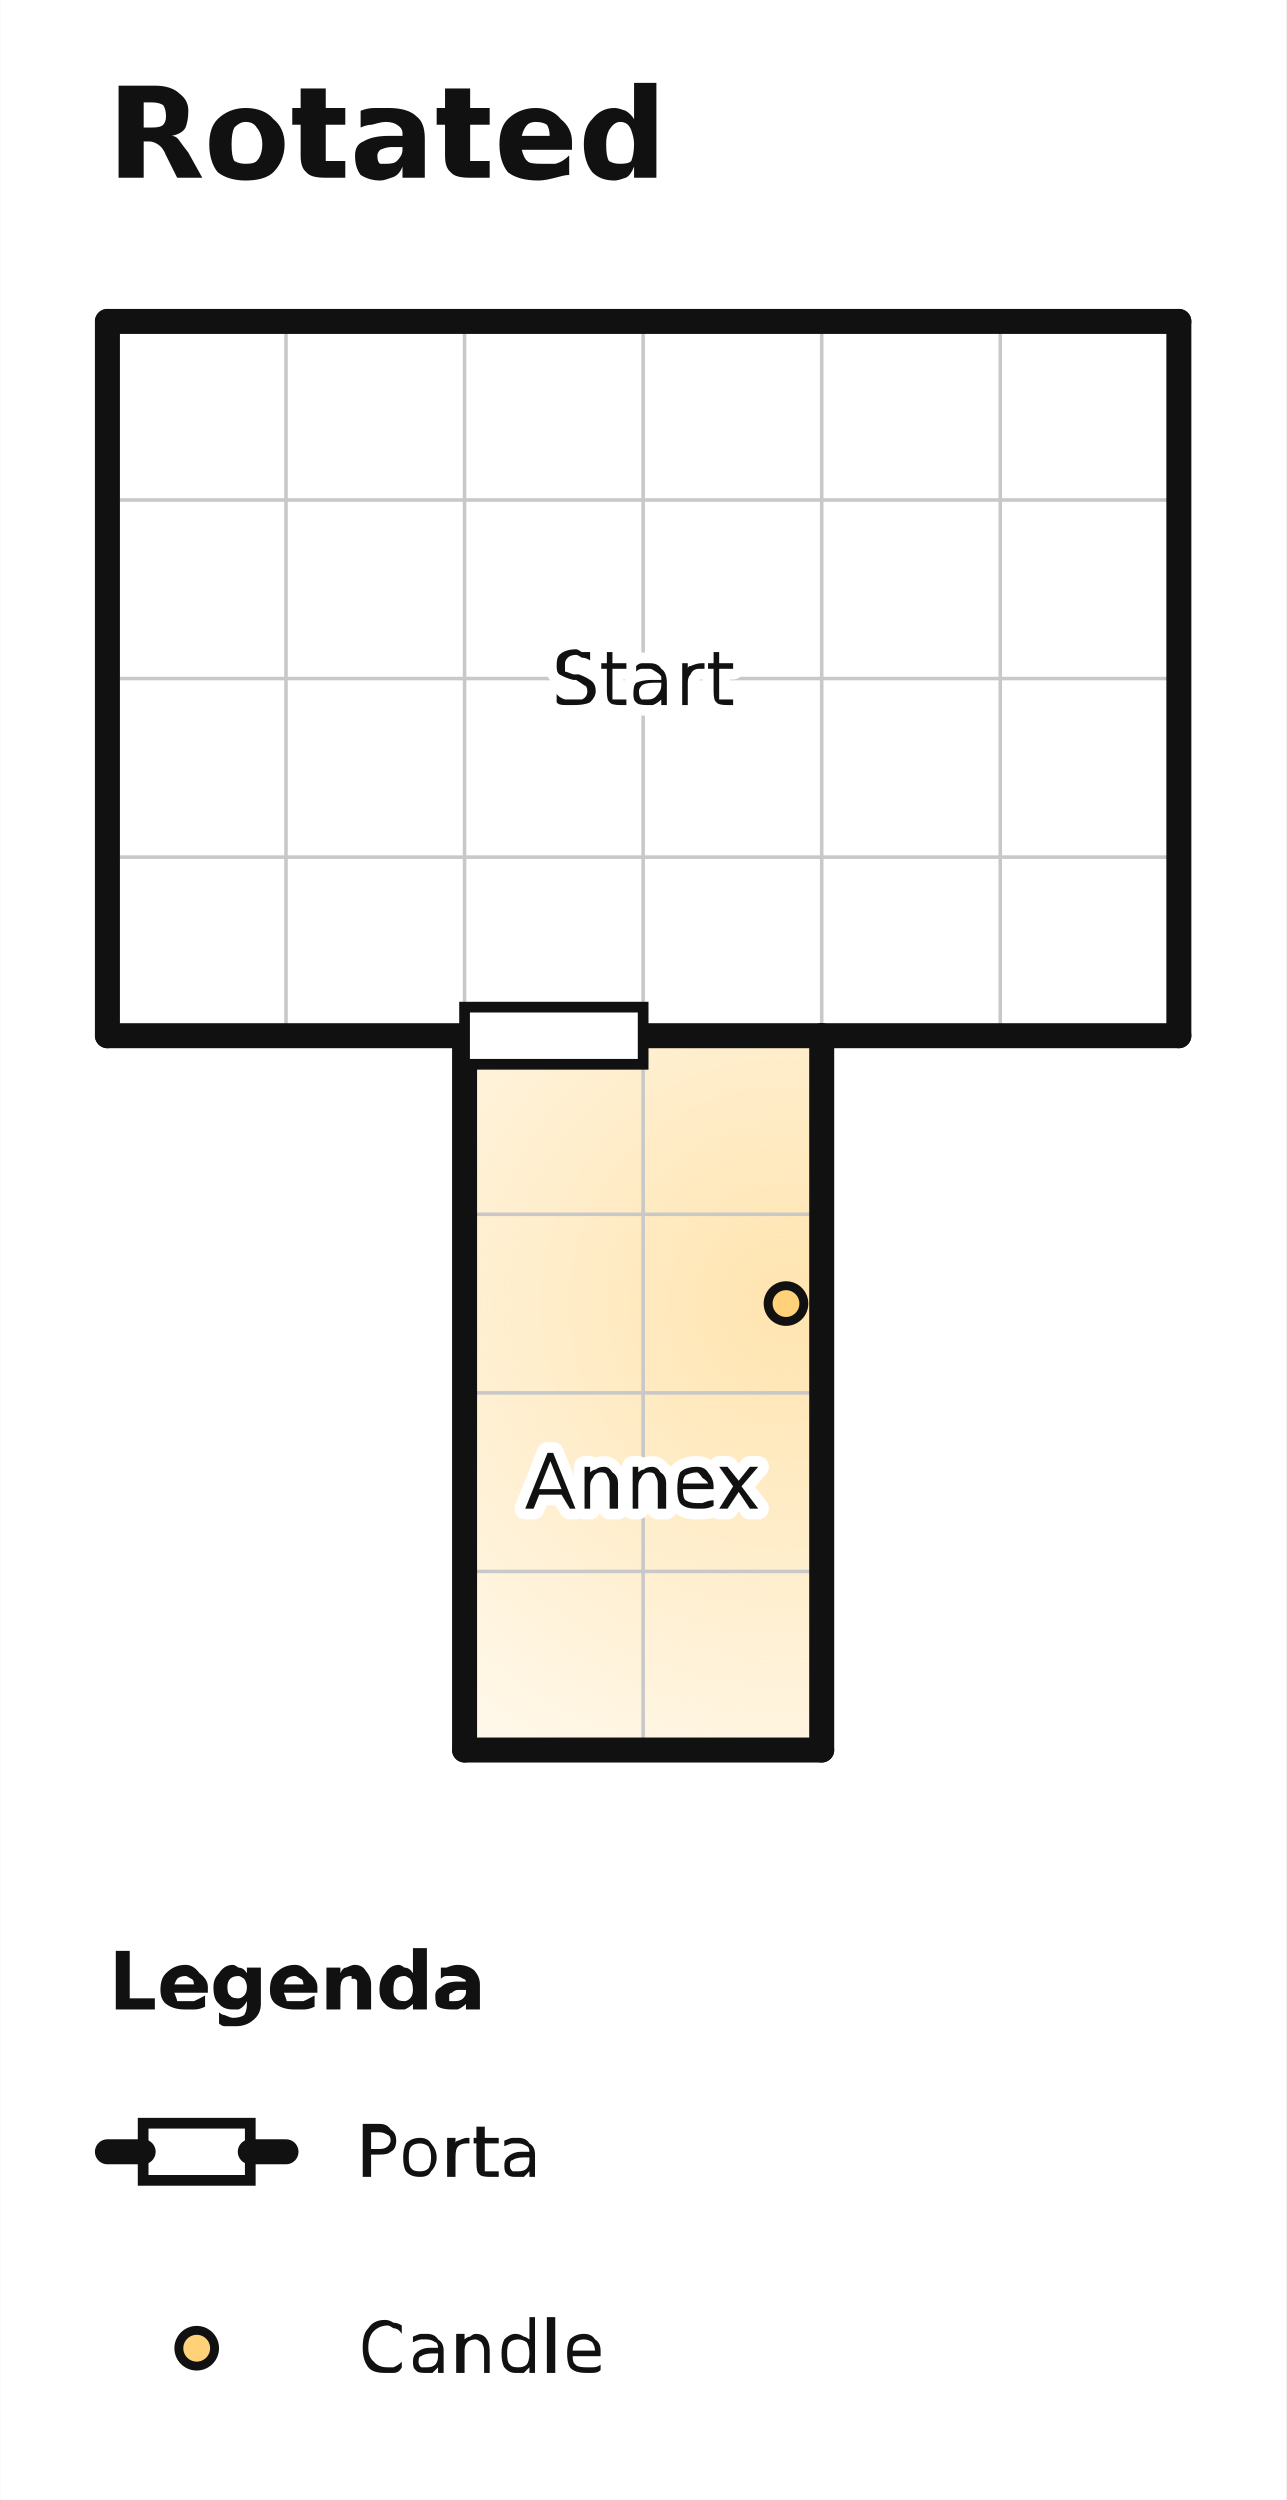
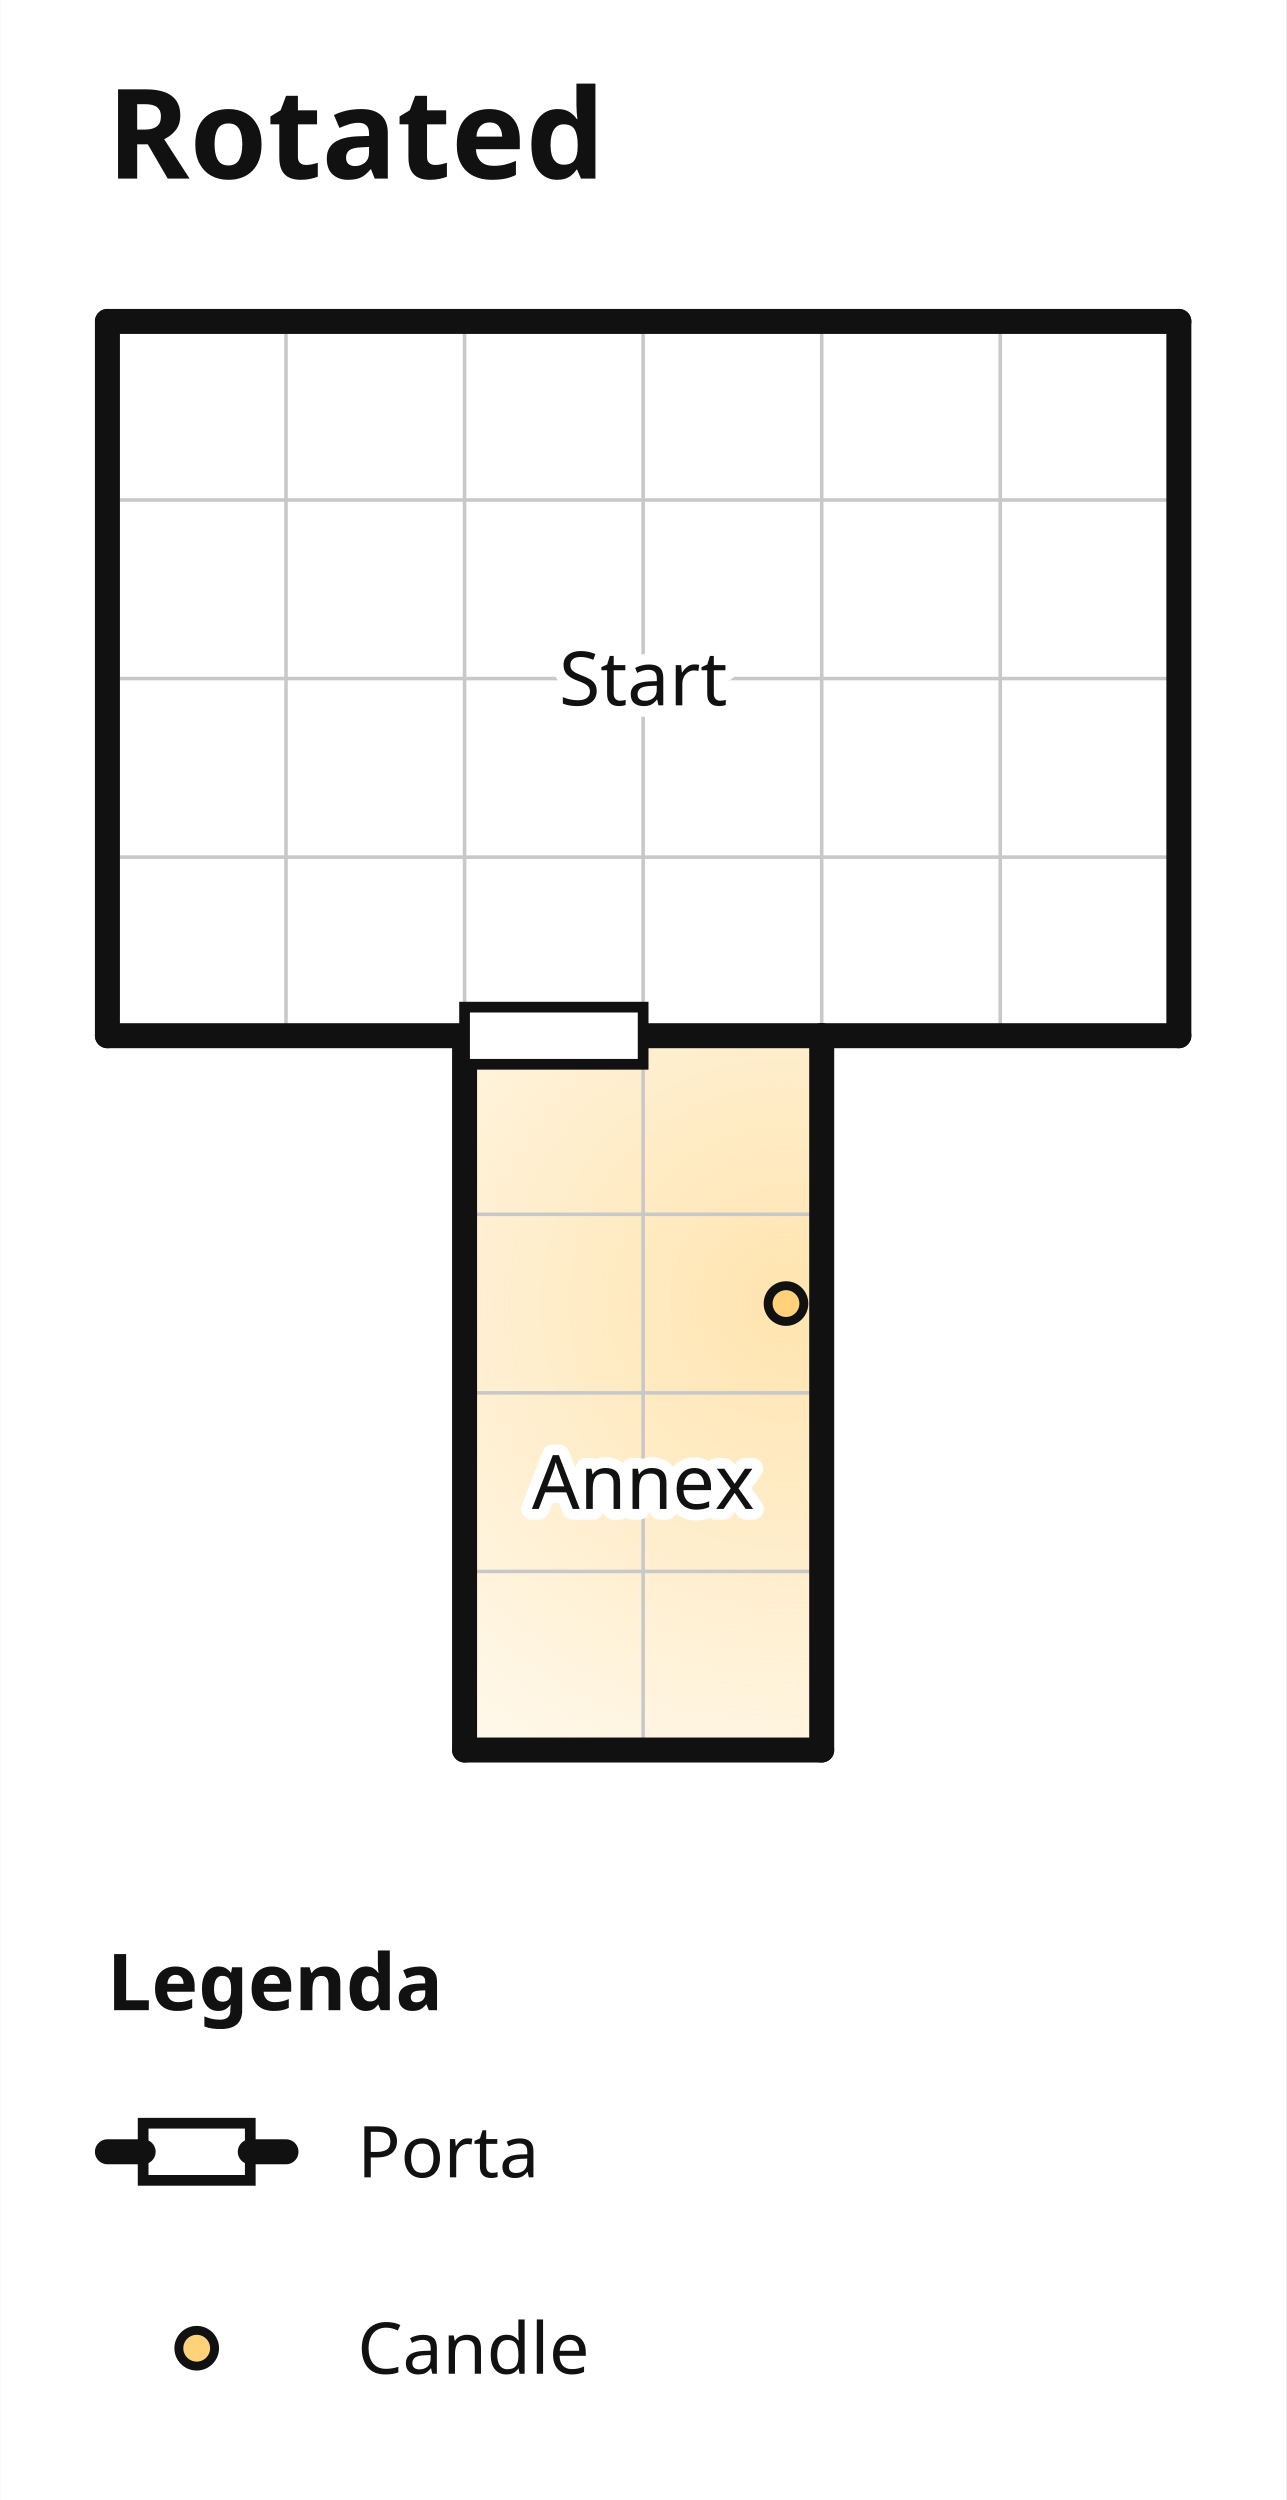
<svg xmlns="http://www.w3.org/2000/svg" viewBox="-0.6 -1.8 7.2 14" width="461" height="896">
  <defs>
    <clipPath id="c1">
      <path d="M4 4L4 8L2 8L2 4Z" />
    </clipPath>
    <radialGradient id="g2" gradientUnits="userSpaceOnUse" cx="3.8" cy="5.5" r="4">
      <stop offset="0" stop-color="#ffd27a" stop-opacity="0.6" />
      <stop offset="1" stop-color="#ffd27a" stop-opacity="0" />
    </radialGradient>
    <clipPath id="c3">
      <path d="M0 0L6 0L6 4L0 4Z" />
    </clipPath>
    <clipPath id="c4">
      <path d="M4 4L4 8L2 8L2 4Z" />
    </clipPath>
+     <path id="r52" d="M502 191Q502 96 433 43Q364 -10 247 -10Q187 -10 136 -1Q85 8 51 24L51 110Q87 94 140.5 81Q194 68 251 68Q331 68 371.5 99Q412 130 412 183Q412 218 397 242Q382 266 345.5 286.5Q309 307 244 330Q153 363 106.5 411Q60 459 60 542Q60 599 89 639.5Q118 680 169.5 702Q221 724 288 724Q347 724 396 713Q445 702 485 684L457 607Q420 623 376.5 634Q333 645 286 645Q219 645 185 616.5Q151 588 151 541Q151 505 166 481Q181 457 215 438Q249 419 307 397Q370 374 413.5 347.5Q457 321 479.5 284Q502 247 502 191Z" />
+     <path id="r85" d="M264 62Q284 62 305 65.5Q326 69 339 73L339 6Q325 -1 299 -5.5Q273 -10 249 -10Q207 -10 171.5 4.5Q136 19 114 55Q92 91 92 156L92 468L16 468L16 510L93 545L128 659L180 659L180 536L335 536L335 468L180 468L180 158Q180 109 203.5 85.5Q227 62 264 62Z" />
+     <path id="r66" d="M288 545Q386 545 433 502Q480 459 480 365L480 0L416 0L399 76L395 76Q360 32 321.5 11Q283 -10 215 -10Q142 -10 94 28.5Q46 67 46 149Q46 229 109 272.5Q172 316 303 320L394 323L394 355Q394 422 365 448Q336 474 283 474Q241 474 203 461.5Q165 449 132 433L105 499Q140 518 188 531.5Q236 545 288 545ZM314 259Q214 255 175.5 227Q137 199 137 148Q137 103 164.5 82Q192 61 235 61Q303 61 348 98.5Q393 136 393 214L393 262L314 259Z" />
+     <path id="r83" d="M335 546Q350 546 367.5 544.5Q385 543 398 540L387 459Q374 462 358.5 464Q343 466 329 466Q288 466 252 443.5Q216 421 194.5 380.5Q173 340 173 286L173 0L85 0L85 536L157 536L167 438L171 438Q197 482 238 514Q279 546 335 546Z" />
+     <path id="r34" d="M545 0L459 221L176 221L91 0L0 0L279 717L360 717L638 0L545 0ZM352 517Q349 525 342 546Q335 567 328.5 589.5Q322 612 318 624Q311 593 302 563.5Q293 534 287 517L206 301L432 301L352 517Z" />
+     <path id="r79" d="M343 546Q439 546 488 499.5Q537 453 537 349L537 0L450 0L450 343Q450 472 330 472Q241 472 207 422Q173 372 173 278L173 0L85 0L85 536L156 536L169 463L174 463Q200 505 246 525.5Q292 546 343 546Z" />
+     <path id="r70" d="M292 546Q361 546 410.5 516Q460 486 486.5 431.5Q513 377 513 304L513 251L146 251Q148 160 192.5 112.5Q237 65 317 65Q368 65 407.5 74.5Q447 84 489 102L489 25Q448 7 408 -1.5Q368 -10 313 -10Q237 -10 178.5 21Q120 52 87.5 113.5Q55 175 55 264Q55 352 84.5 415Q114 478 167.5 512Q221 546 292 546ZM291 474Q228 474 191.5 433.5Q155 393 148 321L421 321Q420 389 389 431.5Q358 474 291 474Z" />
+     <path id="r89" d="M212 274L27 536L127 536L265 334L402 536L501 536L316 274L511 0L411 0L265 214L117 0L18 0L212 274Z" />
+     <path id="b45" d="M85 0L85 714L238 714L238 126L527 126L527 0L85 0Z" />
+     <path id="b70" d="M306 556Q420 556 485.5 492Q551 428 551 308L551 235L200 235Q203 173 238.5 137.5Q274 102 341 102Q392 102 434 112Q476 122 520 142L520 29Q480 9 435 -0.5Q390 -10 325 -10Q244 -10 181.5 20.5Q119 51 83 113Q47 175 47 269Q47 412 118.5 484Q190 556 306 556ZM310 449Q265 449 236.5 420.5Q208 392 204 336L410 336Q409 385 384.5 417Q360 449 310 449Z" />
+     <path id="b72" d="M255 556Q311 556 349.5 534.5Q388 513 413 477L418 477L431 546L559 546L559 -4Q559 -120 492 -180Q425 -240 285 -240Q222 -240 172 -232.5Q122 -225 78 -207L78 -79Q124 -99 171 -110Q218 -121 280 -121Q342 -121 375 -92Q408 -63 408 -12L408 3Q408 15 409.5 35Q411 55 413 70L408 70Q385 34 347.5 12Q310 -10 254 -10Q159 -10 103 63Q47 136 47 272Q47 408 104 482Q161 556 255 556ZM304 437Q254 437 227.5 394Q201 351 201 270Q201 108 307 108Q367 108 392.5 143Q418 178 418 252L418 274Q418 356 392.5 396.5Q367 437 304 437Z" />
+     <path id="b79" d="M385 556Q475 556 527 508.5Q579 461 579 356L579 0L429 0L429 318Q429 436 341 436Q273 436 248.5 389.5Q224 343 224 256L224 0L73 0L73 546L189 546L210 473L216 473Q270 556 385 556Z" />
+     <path id="b69" d="M252 -10Q161 -10 104 61.5Q47 133 47 272Q47 413 105 484.5Q163 556 257 556Q315 556 351 533Q387 510 410 476L415 476Q412 494 409.5 526.5Q407 559 407 586L407 760L559 760L559 0L443 0L413 71L407 71Q386 37 349 13.5Q312 -10 252 -10ZM305 111Q366 111 391 146.5Q416 182 417 255L417 271Q417 350 393 392Q369 434 304 434Q255 434 227.5 392Q200 350 200 270Q200 190 227.5 150.5Q255 111 305 111Z" />
+     <path id="b66" d="M317 556Q419 556 473.5 507.5Q528 459 528 364L528 0L423 0L394 74L390 74Q354 30 315.5 10Q277 -10 208 -10Q136 -10 88 32Q40 74 40 161Q40 246 102 289.5Q164 333 287 338L378 341L378 358Q378 407 355.5 426.5Q333 446 294 446Q257 446 218 434Q179 422 141 405L97 508Q140 530 195.5 543Q251 556 317 556ZM321 250Q249 248 221.5 227Q194 206 194 168Q194 133 213.5 116.5Q233 100 266 100Q313 100 345.5 128Q378 156 378 208L378 253L321 250Z" />
+     <path id="r49" d="M286 714Q426 714 490 659Q554 604 554 504Q554 445 527.5 393.5Q501 342 438.5 310Q376 278 269 278L187 278L187 0L97 0L97 714L286 714ZM278 637L187 637L187 355L259 355Q361 355 411 388Q461 421 461 500Q461 569 417 603Q373 637 278 637Z" />
+     <path id="r80" d="M551 269Q551 136 483.5 63Q416 -10 301 -10Q230 -10 174.5 22.5Q119 55 87 117.5Q55 180 55 269Q55 402 122 474Q189 546 304 546Q377 546 432.5 513.5Q488 481 519.5 419.5Q551 358 551 269ZM146 269Q146 174 183.5 118.5Q221 63 303 63Q384 63 422 118.5Q460 174 460 269Q460 364 422 418Q384 472 302 472Q220 472 183 418Q146 364 146 269Z" />
+     <path id="r36" d="M403 645Q288 645 222 568Q156 491 156 357Q156 224 217.5 146.5Q279 69 402 69Q449 69 491 77Q533 85 573 97L573 19Q533 4 490.5 -3Q448 -10 389 -10Q280 -10 207 35Q134 80 97.5 163Q61 246 61 358Q61 466 100.5 548.5Q140 631 217 677.5Q294 724 404 724Q517 724 601 682L565 606Q532 621 491.5 633Q451 645 403 645Z" />
+     <path id="r69" d="M275 -10Q175 -10 115 59.5Q55 129 55 267Q55 405 115.5 475.5Q176 546 276 546Q338 546 377.5 523Q417 500 442 467L448 467Q447 480 444.5 505.5Q442 531 442 546L442 760L530 760L530 0L459 0L446 72L442 72Q418 38 378 14Q338 -10 275 -10ZM289 63Q374 63 408.5 109.5Q443 156 443 250L443 266Q443 366 410 419.5Q377 473 288 473Q217 473 181.5 416.5Q146 360 146 265Q146 169 181.5 116Q217 63 289 63Z" />
+     <path id="r77" d="M173 0L85 0L85 760L173 760L173 0Z" />
+     <path id="b51" d="M304 714Q583 714 583 506Q583 433 546 387Q509 341 454 315L657 0L482 0L323 274L238 274L238 0L85 0L85 714L304 714ZM301 595L238 595L238 392L301 392Q362 392 395 417Q428 442 428 499Q428 547 397.5 571Q367 595 301 595Z" />
+     <path id="b80" d="M577 274Q577 138 505.5 64Q434 -10 311 -10Q234 -10 174.5 23Q115 56 81 119.5Q47 183 47 274Q47 410 118.5 483Q190 556 314 556Q391 556 450 523.5Q509 491 543 428Q577 365 577 274ZM201 274Q201 194 227 149.5Q253 105 313 105Q371 105 397 149.5Q423 194 423 274Q423 355 397 398Q371 441 312 441Q253 441 227 398Q201 355 201 274Z" />
+     <path id="b85" d="M308 109Q333 109 356 114Q379 119 402 126L402 15Q378 5 342.5 -2.5Q307 -10 265 -10Q216 -10 177.5 6Q139 22 116.5 61.5Q94 101 94 171L94 434L23 434L23 497L105 547L148 662L243 662L243 546L396 546L396 434L243 434L243 171Q243 140 261 124.5Q279 109 308 109Z" />
  </defs>
  <g id="layer-background">
    <path d="M-0.6 -1.8L6.6 -1.8L6.6 12.2L-0.6 12.2Z" fill="#ffffff" />
  </g>
  <g id="layer-floor">
    <path d="M0 0L6 0L6 4L0 4Z" fill="#ffffff" />
    <path d="M4 4L4 8L2 8L2 4Z" fill="#ffffff" />
  </g>
  <g id="layer-lighting">
    <g clip-path="url(#c1)">
      <path d="M-0.2 5.5A4 4 0 0 1 7.8 5.5A4 4 0 0 1 -0.2 5.5Z" fill="url(#g2)" />
    </g>
  </g>
  <g id="layer-grid">
    <g clip-path="url(#c3)">
      <path d="M1 0L1 4M2 0L2 4M3 0L3 4M4 0L4 4M5 0L5 4M0 1L6 1M0 2L6 2M0 3L6 3" fill="none" stroke="#c8c8c8" stroke-width="0.02" />
    </g>
    <g clip-path="url(#c4)">
      <path d="M3 4L3 8M2 5L4 5M2 6L4 6M2 7L4 7" fill="none" stroke="#c8c8c8" stroke-width="0.02" />
    </g>
  </g>
  <g id="layer-walls">
    <path d="M6 0L6 4" fill="none" stroke="#111111" stroke-width="0.14" stroke-linecap="round" stroke-linejoin="round" />
    <path d="M4 4L4 8" fill="none" stroke="#111111" stroke-width="0.14" stroke-linecap="round" stroke-linejoin="round" />
    <path d="M2 4L2 8" fill="none" stroke="#111111" stroke-width="0.14" stroke-linecap="round" stroke-linejoin="round" />
    <path d="M0 0L0 4" fill="none" stroke="#111111" stroke-width="0.14" stroke-linecap="round" stroke-linejoin="round" />
    <path d="M0 0L6 0" fill="none" stroke="#111111" stroke-width="0.14" stroke-linecap="round" stroke-linejoin="round" />
    <path d="M0 4L2 4" fill="none" stroke="#111111" stroke-width="0.14" stroke-linecap="round" stroke-linejoin="round" />
    <path d="M3 4L4 4" fill="none" stroke="#111111" stroke-width="0.14" stroke-linecap="round" stroke-linejoin="round" />
    <path d="M4 4L6 4" fill="none" stroke="#111111" stroke-width="0.14" stroke-linecap="round" stroke-linejoin="round" />
    <path d="M2 8L4 8" fill="none" stroke="#111111" stroke-width="0.14" stroke-linecap="round" stroke-linejoin="round" />
  </g>
  <g id="layer-openings">
    <g>
      <path d="M2 3.84L3 3.84L3 4.16L2 4.16Z" fill="#ffffff" stroke="#111111" stroke-width="0.06" />
    </g>
    <g>
      <path d="M0.2 10.09L0.8 10.09L0.8 10.41L0.2 10.41Z" fill="#ffffff" stroke="#111111" stroke-width="0.06" />
    </g>
  </g>
  <g id="layer-features">
    <g>
      <path d="M3.7 5.5A0.1 0.1 0 0 1 3.9 5.5A0.1 0.1 0 0 1 3.7 5.5Z" fill="#ffd27a" stroke="#111111" stroke-width="0.05" />
    </g>
  </g>
  <g id="layer-labels">
-     <text x="3" y="2.147" font-family="DejaVu Sans, Verdana, sans-serif" font-size="0.42" text-anchor="middle" fill="none" stroke="#ffffff" stroke-width="0.12" stroke-linejoin="round">Start</text>
-     <text x="3" y="2.147" font-family="DejaVu Sans, Verdana, sans-serif" font-size="0.42" text-anchor="middle" fill="#111111">Start</text>
-     <text x="3" y="6.647" font-family="DejaVu Sans, Verdana, sans-serif" font-size="0.42" text-anchor="middle" fill="none" stroke="#ffffff" stroke-width="0.12" stroke-linejoin="round">Annex</text>
-     <text x="3" y="6.647" font-family="DejaVu Sans, Verdana, sans-serif" font-size="0.42" text-anchor="middle" fill="#111111">Annex</text>
+     <g transform="matrix(0.00042 0 0 -0.00042 2.529 2.15)" fill="none" stroke="#ffffff" stroke-width="285.714" stroke-linejoin="round">
+       <use href="#r52" x="0" />
+       <use href="#r85" x="549" />
+       <use href="#r66" x="910" />
+       <use href="#r83" x="1471" />
+       <use href="#r85" x="1884" />
+     </g>
+     <g transform="matrix(0.00042 0 0 -0.00042 2.529 2.15)" fill="#111111">
+       <use href="#r52" x="0" />
+       <use href="#r85" x="549" />
+       <use href="#r66" x="910" />
+       <use href="#r83" x="1471" />
+       <use href="#r85" x="1884" />
+     </g>
+     <g transform="matrix(0.00042 0 0 -0.00042 2.377 6.65)" fill="none" stroke="#ffffff" stroke-width="285.714" stroke-linejoin="round">
+       <use href="#r34" x="0" />
+       <use href="#r79" x="639" />
+       <use href="#r79" x="1257" />
+       <use href="#r70" x="1875" />
+       <use href="#r89" x="2439" />
+     </g>
+     <g transform="matrix(0.00042 0 0 -0.00042 2.377 6.65)" fill="#111111">
+       <use href="#r34" x="0" />
+       <use href="#r79" x="639" />
+       <use href="#r79" x="1257" />
+       <use href="#r70" x="1875" />
+       <use href="#r89" x="2439" />
+     </g>
  </g>
  <g id="layer-frame">
-     <text x="0" y="9.454" font-family="DejaVu Sans, Verdana, sans-serif" font-size="0.44" font-weight="bold" text-anchor="start" fill="#111111">Legenda</text>
+     <g transform="matrix(0.00044 0 0 -0.00044 0 9.457)" fill="#111111">
+       <use href="#b45" x="0" />
+       <use href="#b70" x="559" />
+       <use href="#b72" x="1156" />
+       <use href="#b70" x="1788" />
+       <use href="#b79" x="2385" />
+       <use href="#b69" x="3035" />
+       <use href="#b66" x="3667" />
+     </g>
    <path d="M0 10.25L0.2 10.25M0.8 10.25L1 10.25" fill="none" stroke="#111111" stroke-width="0.14" stroke-linecap="round" stroke-linejoin="round" />
-     <text x="1.4" y="10.39" font-family="DejaVu Sans, Verdana, sans-serif" font-size="0.4" text-anchor="start" fill="#111111">Porta</text>
+     <g transform="matrix(0.0004 0 0 -0.0004 1.4 10.393)" fill="#111111">
+       <use href="#r49" x="0" />
+       <use href="#r80" x="605" />
+       <use href="#r83" x="1210" />
+       <use href="#r85" x="1623" />
+       <use href="#r66" x="1984" />
+     </g>
    <g>
      <path d="M0.4 11.35A0.1 0.1 0 0 1 0.6 11.35A0.1 0.1 0 0 1 0.4 11.35Z" fill="#ffd27a" stroke="#111111" stroke-width="0.05" />
    </g>
-     <text x="1.4" y="11.49" font-family="DejaVu Sans, Verdana, sans-serif" font-size="0.4" text-anchor="start" fill="#111111">Candle</text>
-     <text x="0" y="-0.805" font-family="DejaVu Sans, Verdana, sans-serif" font-size="0.7" font-weight="bold" text-anchor="start" fill="#111111">Rotated</text>
+     <g transform="matrix(0.0004 0 0 -0.0004 1.4 11.493)" fill="#111111">
+       <use href="#r36" x="0" />
+       <use href="#r66" x="632" />
+       <use href="#r79" x="1193" />
+       <use href="#r69" x="1811" />
+       <use href="#r77" x="2426" />
+       <use href="#r70" x="2684" />
+     </g>
+     <g transform="matrix(0.0007 0 0 -0.0007 0 -0.8)" fill="#111111">
+       <use href="#b51" x="0" />
+       <use href="#b80" x="656" />
+       <use href="#b85" x="1281" />
+       <use href="#b66" x="1715" />
+       <use href="#b85" x="2314" />
+       <use href="#b70" x="2748" />
+       <use href="#b69" x="3345" />
+     </g>
  </g>
</svg>
